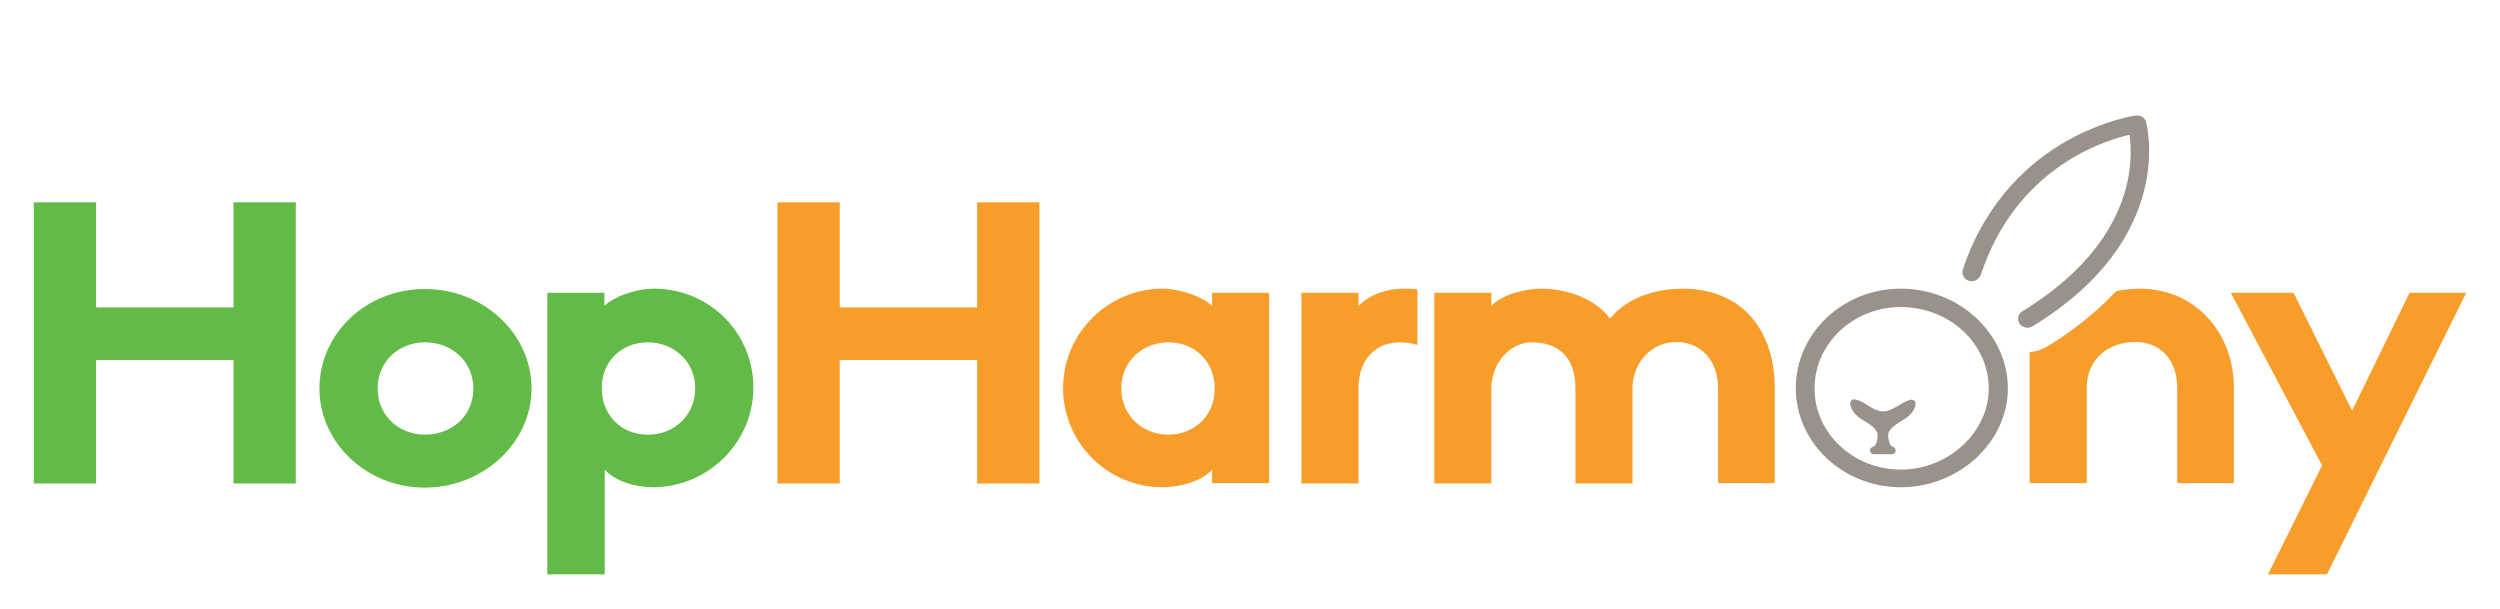
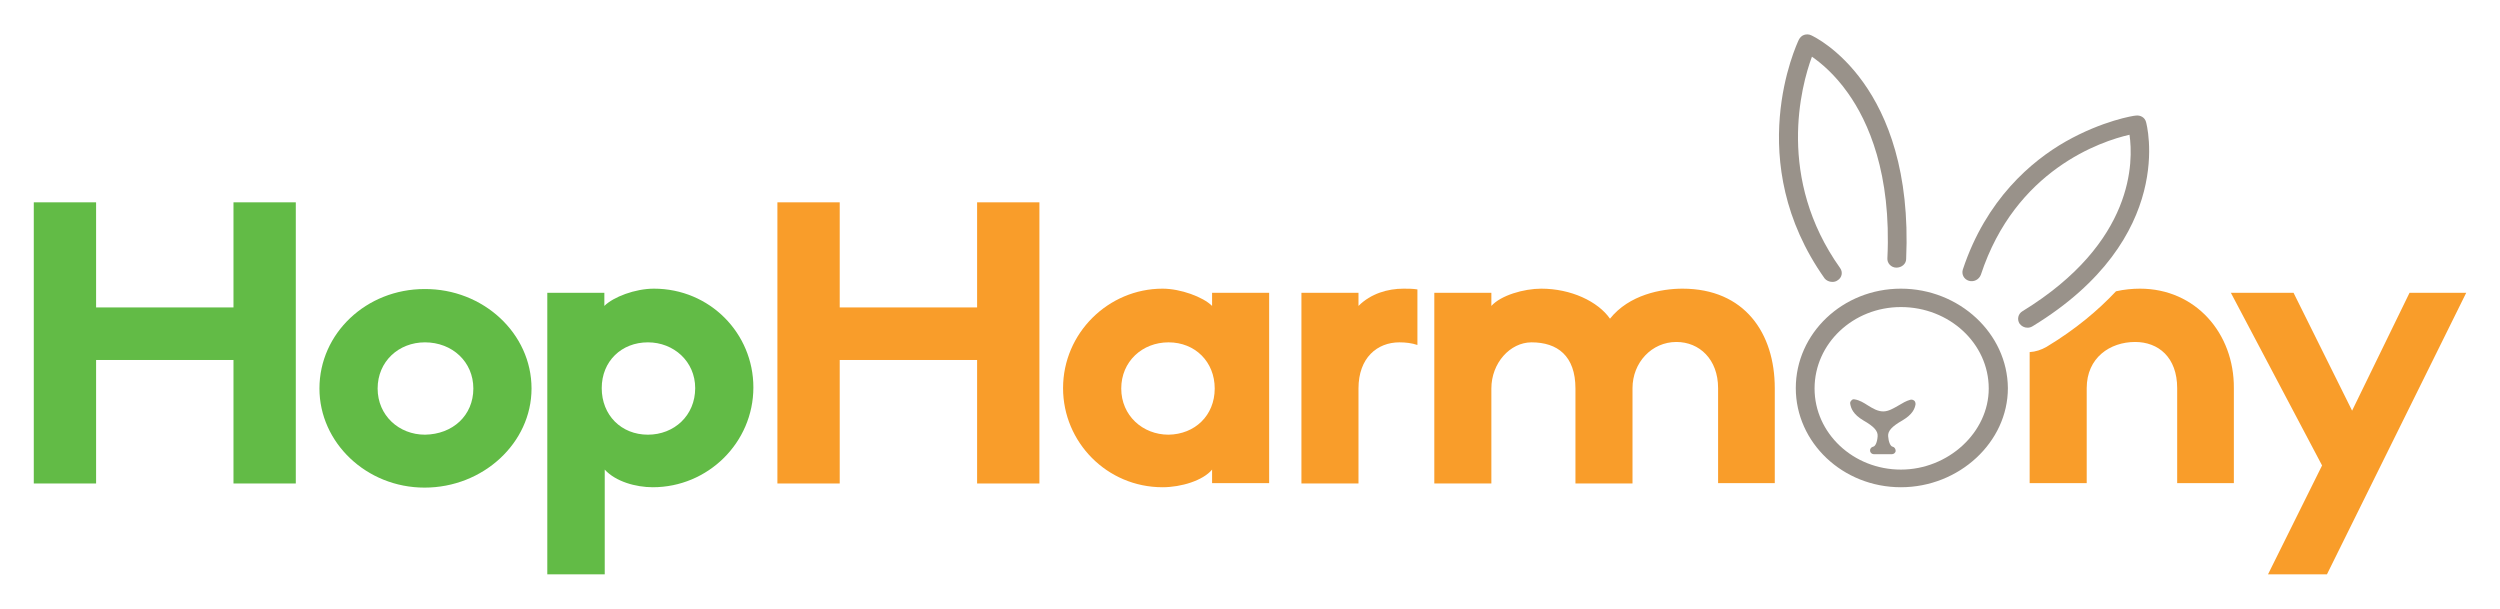
<svg xmlns="http://www.w3.org/2000/svg" version="1.1" id="HopHarmonyLogo" x="0px" y="0px" viewBox="0 0 666 162" style="enable-background:new 0 0 666 162;" xml:space="preserve">
  <style type="text/css">
	.st0{fill:#62BB46;}
	.st1{fill:#F99D2A;}
	.st2{fill:#99928A;}
</style>
  <g id="hop">
    <path class="st0" d="M25.6,53.9v28h36.6v-28h16.6v74.9H62.2V95.9H25.6v32.9H9V53.9H25.6z" />
    <path class="st0" d="M141.6,103.5c0,14.5-12.9,26.4-28.5,26.4c-15.5,0-28-12-28-26.4c0-14.7,12.5-26.5,28-26.5   C128.7,76.9,141.6,88.8,141.6,103.5z M126.1,103.5c0-7.1-5.6-12.3-12.9-12.3c-7,0-12.6,5.1-12.6,12.3c0,7.2,5.7,12.3,12.6,12.3   C120.6,115.7,126.1,110.7,126.1,103.5z" />
    <path class="st0" d="M145.8,153V78H161v3.5c2.4-2.4,8.2-4.6,13.2-4.6c14.9,0,26.5,11.9,26.5,26.3c0,14.7-12.1,26.6-26.8,26.6   c-4.5,0-9.9-1.5-12.8-4.7V153H145.8z M160.3,103.4c0,7.2,5.2,12.4,12.3,12.4c7,0,12.6-5.1,12.6-12.4c0-7.1-5.7-12.2-12.6-12.2   C165.6,91.2,160.3,96.2,160.3,103.4z" />
  </g>
  <g id="harmony">
    <path class="st1" d="M223.7,53.9v28h36.6v-28h16.6v74.9h-16.6V95.9h-36.6v32.9h-16.6V53.9H223.7z" />
    <path class="st1" d="M338.1,78v50.7h-15.2v-3.6c-2.4,2.9-8.2,4.7-13.2,4.7c-14.8,0-26.5-12-26.5-26.4c0-14.7,12.1-26.5,26.5-26.5   c4.8,0,10.8,2.2,13.2,4.6V78H338.1z M323.6,103.5c0-7.1-5.2-12.3-12.3-12.3c-7,0-12.6,5.1-12.6,12.3c0,7.2,5.7,12.3,12.6,12.3   C318.3,115.7,323.6,110.7,323.6,103.5z" />
    <path class="st1" d="M377.6,91.9c-1.5-0.5-3.1-0.7-4.8-0.7c-5.9,0-10.9,4.1-10.9,12.3v25.3h-15.2V78h15.2v3.5   c3.3-3.3,7.8-4.6,12-4.6c1.3,0,2.4,0,3.7,0.2L377.6,91.9L377.6,91.9z" />
    <path class="st1" d="M434.9,128.8h-15.2v-25.3c0-8.7-4.8-12.3-11.7-12.3c-5.7,0-10.7,5.5-10.7,12.3v25.3h-15.2V78h15.2v3.5   c2.5-2.8,8.6-4.6,13.3-4.6c7.9,0,15.1,3.4,18.3,8c5.1-6.4,13.7-8,19.3-8c16.6,0,24.6,11.9,24.6,26.5v25.3h-15.1v-25.3   c0-7.7-5-12.3-11.1-12.3c-6.6,0-11.7,5.5-11.7,12.3L434.9,128.8L434.9,128.8z" />
    <path class="st1" d="M594.3,78H611l15.6,31.4L641.9,78H657l-37.1,75h-15.7l14.4-29L594.3,78z" />
    <path class="st1" d="M570.1,76.9c-2,0-4.2,0.2-6.4,0.7c-4.7,5-10.7,10.1-18.5,14.8c-1.4,0.8-2.9,1.3-4.5,1.4v34.9h15.2v-25.3   c0-8.1,6.2-12.3,12.9-12.3c6.2,0,11.2,4.1,11.2,12.3v25.3h15.1v-25.3C595.2,88.8,584.9,76.9,570.1,76.9z" />
  </g>
  <g id="bunnyHEad">
    <path class="st2" d="M506.4,76.9c-15.5,0-28,11.9-28,26.5c0,14.5,12.5,26.4,28,26.4c15.5,0,28.5-12,28.5-26.4   C534.8,88.8,521.9,76.9,506.4,76.9z M506.4,125.1c-12.7,0-23-9.7-23-21.6c0-12,10.3-21.7,23-21.7c12.9,0,23.4,9.7,23.4,21.7   C529.8,115.2,519,125.1,506.4,125.1z" />
+     <path class="st2" d="M488.1,75.1c0.5,0,1-0.1,1.4-0.4c1.2-0.7,1.5-2.2,0.7-3.3c-17-23.9-10.4-48.5-7.5-56.3c2.3,1.6,6,4.6,9.6,9.7   c5.4,7.6,11.6,21.4,10.5,44c-0.1,1.3,1,2.5,2.4,2.5s2.6-1,2.6-2.3c2.1-46.6-24.2-59.1-25.3-59.6c-0.6-0.3-1.3-0.3-1.9-0.1   s-1.1,0.7-1.4,1.3c-0.6,1.3-15.2,32.4,6.9,63.6C486.5,74.7,487.3,75.1,488.1,75.1z" />
    <path class="st2" d="M571.7,32.5c-0.3-1.2-1.5-1.9-2.8-1.7c-0.4,0-8.7,1.3-18.6,6.9c-9.1,5.2-21.2,15.4-27.4,34.1   c-0.4,1.3,0.3,2.6,1.6,3s2.7-0.3,3.2-1.6c9.2-28,32.1-35.6,39.6-37.3c1,6.9,1.5,28.6-28.5,47c-1.2,0.7-1.5,2.2-0.8,3.3   c0.5,0.7,1.3,1.1,2.1,1.1c0.5,0,0.9-0.1,1.4-0.4C580.2,63.3,571.8,32.8,571.7,32.5z" />
    <path id="bunnyNose" class="st2" d="M509.9,106.7c-0.3-0.2-0.6-0.3-1-0.2c-1.1,0.3-2.1,0.9-3.1,1.5c-1.4,0.8-2.7,1.6-4.1,1.6   c-1.5,0-2.8-0.8-4.1-1.6c-1.1-0.7-2.2-1.4-3.5-1.6c-0.3-0.1-0.7,0-0.9,0.3c-0.2,0.2-0.4,0.5-0.3,0.9c0.2,1.2,0.8,2.8,3.5,4.4   c2.8,1.6,3.9,2.8,3.8,4.2c-0.1,1.6-0.6,2.7-1.2,2.8c-0.5,0.1-0.9,0.6-0.8,1.1c0,0.5,0.5,0.9,1,0.9h4.8c0.5,0,1-0.4,1-0.9   s-0.3-1-0.8-1.1c-0.6-0.1-1.1-1.3-1.2-2.8c-0.1-1.4,1-2.6,3.8-4.2c2.7-1.6,3.3-3.1,3.5-4.3C510.3,107.3,510.2,106.9,509.9,106.7z">
      <animateTransform attributeName="transform" attributeType="XML" type="translate" from="0 0" to="0 -2" dur="0.25s" repeatCount="indefinite" begin="0s; 5s; 10s; 15s; 20s; 25s; 30s; 35s; 40s; 45s; 50s; 55s;" end="0.5s; 5.5s; 10.5s; 15.5s; 20.5s; 25.5s; 30.5s; 35.5s; 40.5s; 45.5s; 50.5s; 55.5s;" fill="freeze" restart="whenNotActive" />
    </path>
  </g>
</svg>
